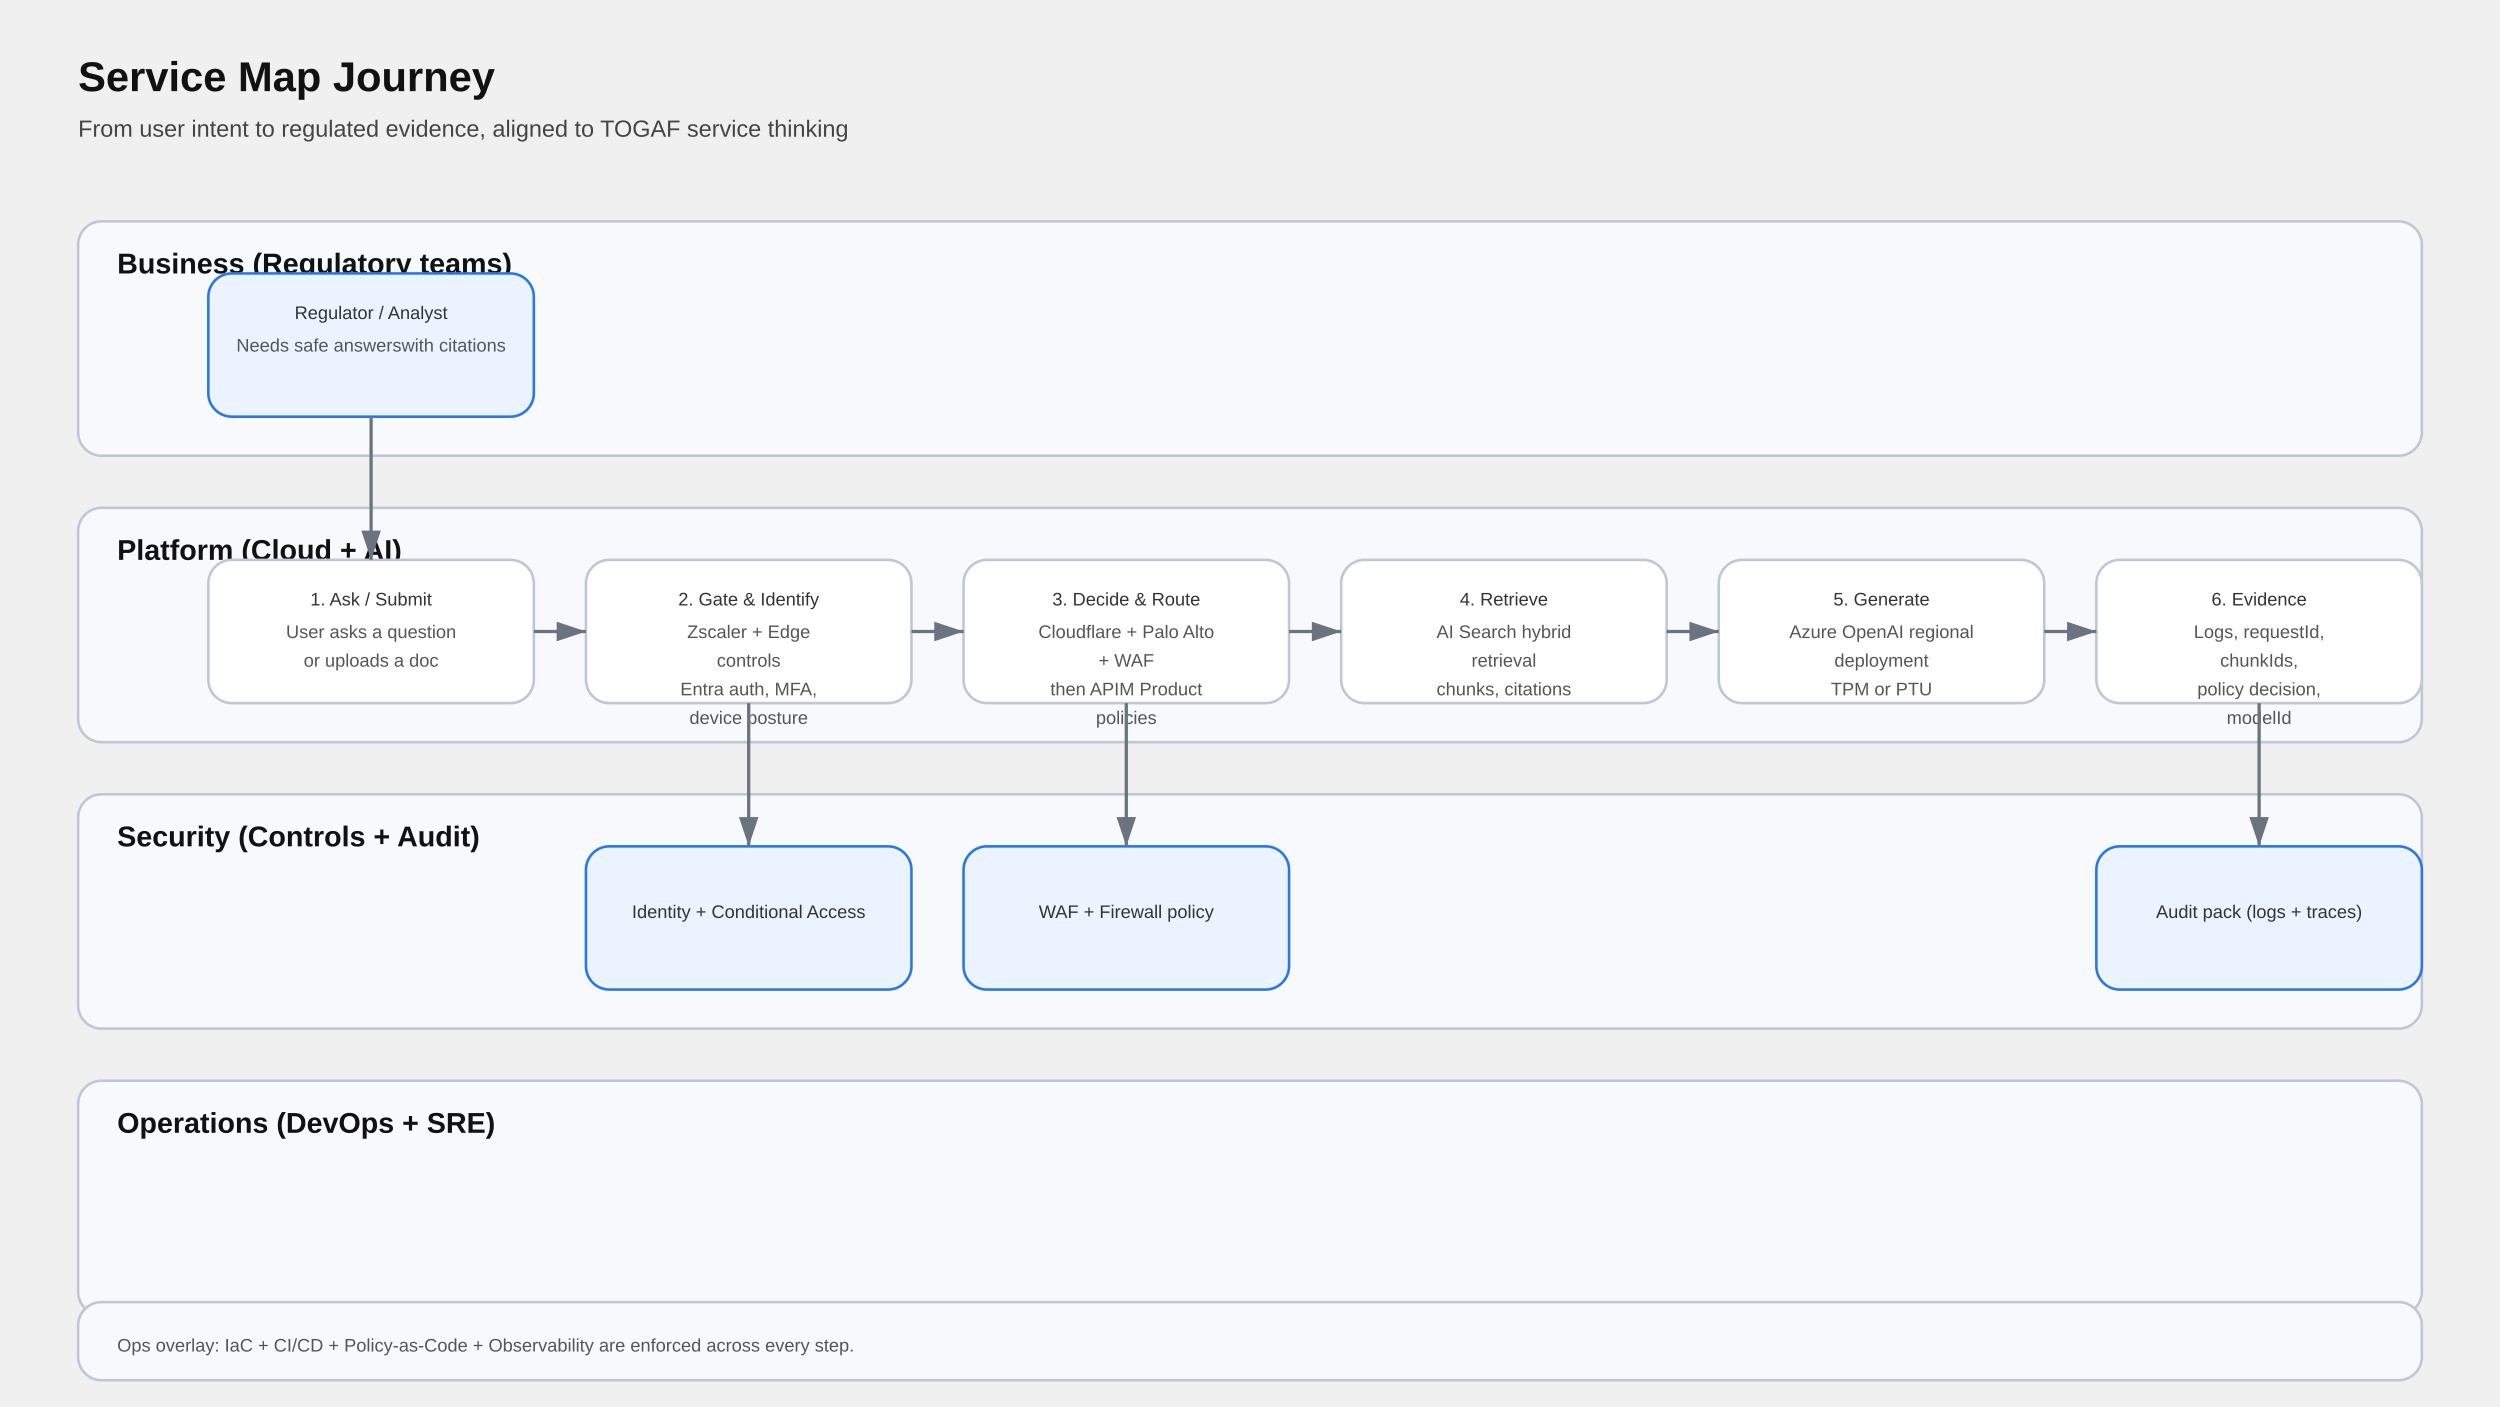
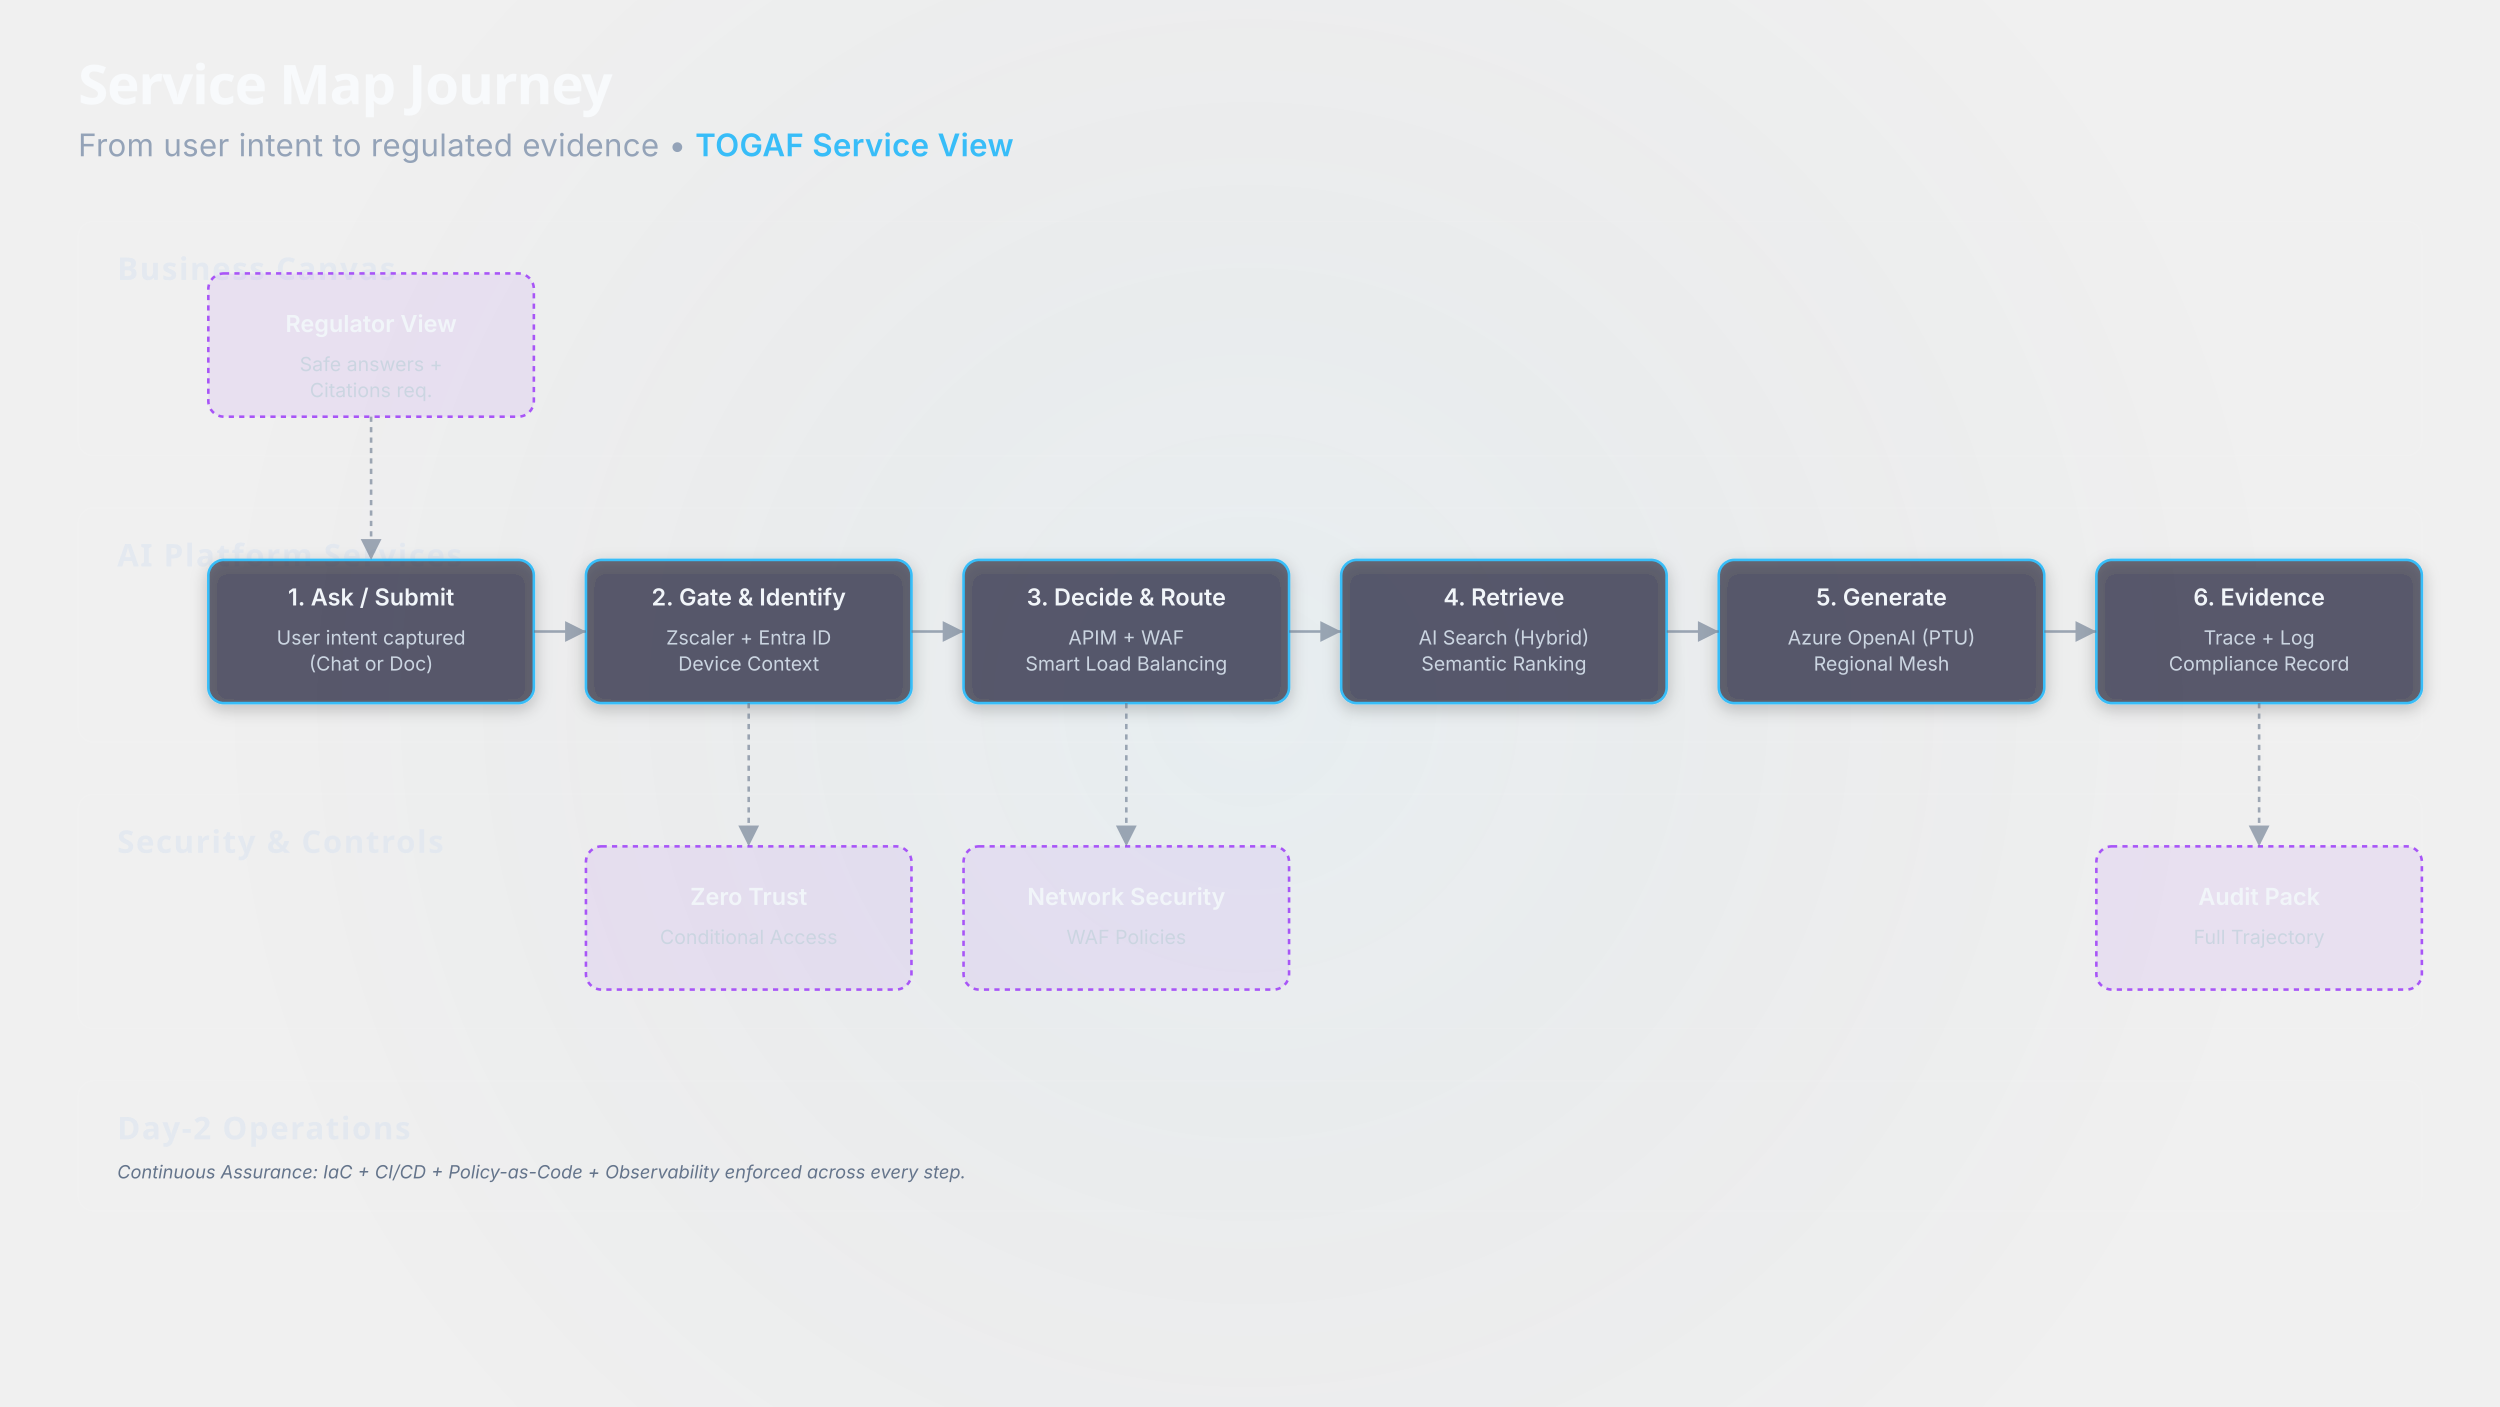
<svg xmlns="http://www.w3.org/2000/svg" width="1920" height="1080" viewBox="0 0 1920 1080">
  <defs>
    <style>
-       .title { font: 700 32px 'Segoe UI', Arial, sans-serif; fill: #111; }
-       .subtitle { font: 400 18px 'Segoe UI', Arial, sans-serif; fill: #444; }
-       .h2 { font: 700 22px 'Segoe UI', Arial, sans-serif; fill: #111; }
-       .text { font: 400 18px 'Segoe UI', Arial, sans-serif; fill: #111; }
-       .small { font: 400 14px 'Segoe UI', Arial, sans-serif; fill: #333; }
-       .note { font: 400 14px 'Segoe UI', Arial, sans-serif; fill: #555; }
-       .box { fill: #fff; stroke: #BFC7D5; stroke-width: 2; rx: 18; ry: 18; }
-       .box2 { fill: #F7F9FC; stroke: #BFC7D5; stroke-width: 2; rx: 18; ry: 18; }
-       .accent { fill: #EAF3FF; stroke: #2B78E4; stroke-width: 2; rx: 18; ry: 18; }
-       .line { stroke: #6B7280; stroke-width: 2.5; fill: none; }
+       /* Dark Mode Typography */
+       .title { font: 800 42px 'Outfit', 'Segoe UI', sans-serif; fill: #F8FAFC; text-shadow: 0 2px 20px rgba(0,0,0,0.8); letter-spacing: -0.02em; }
+       .subtitle { font: 400 24px 'Inter', 'Segoe UI', sans-serif; fill: #94A3B8; letter-spacing: 0.01em; }
+       
+       /* Swimlane Headers */
+       .h2 { font: 700 24px 'Outfit', 'Segoe UI', sans-serif; fill: #E2E8F0; text-transform: uppercase; letter-spacing: 0.05em; opacity: 0.9; }
+       
+       /* Card Text */
+       .small { font: 600 18px 'Inter', 'Segoe UI', sans-serif; fill: #F1F5F9; }
+       .note { font: 400 15px 'Inter', 'Segoe UI', sans-serif; fill: #CBD5E1; }
+       
+       /* Glassmorphism Containers */
+       /* Swimlanes - Barely visible glass sheets */
+       .box2 { 
+         fill: rgba(255, 255, 255, 0.02); 
+         stroke: rgba(255, 255, 255, 0.08); 
+         stroke-width: 1; 
+         rx: 12; ry: 12; 
+       }
+       
+       /* Action Cards - Deep blue glass with Cyan/Blue glow */
+       .box { 
+         fill: rgba(15, 23, 42, 0.6); 
+         stroke: #38BDF8; 
+         stroke-width: 2; 
+         rx: 12; ry: 12; 
+         filter: drop-shadow(0 4px 6px rgba(0,0,0,0.3)); 
+       }
+       
+       /* Accent Cards (Regulator/Security) - Purple tint */
+       .accent { 
+         fill: rgba(168, 85, 247, 0.1); 
+         stroke: #A855F7; 
+         stroke-width: 2; 
+         stroke-dasharray: 4 4;
+         rx: 12; ry: 12; 
+       }
+       
+       /* Connectors */
+       .line { stroke: #64748B; stroke-width: 2; fill: none; opacity: 0.6; }
      .arrow { marker-end: url(#arrow); }
-       .dash { stroke-dasharray: 8 6; }
+       
+       /* Footer */
+       .footer-note { font: 400 14px 'Inter', sans-serif; fill: #64748B; font-style: italic; }
    </style>
-     <marker id="arrow" markerWidth="10" markerHeight="10" refX="9" refY="3" orient="auto" markerUnits="strokeWidth">
-       <path d="M0,0 L9,3 L0,6 Z" fill="#6B7280" />
+     <marker id="arrow" markerWidth="12" markerHeight="12" refX="10" refY="6" orient="auto">
+       <path d="M2,2 L10,6 L2,10 L2,2" fill="#64748B" />
    </marker>
+     <radialGradient id="glow" cx="50%" cy="50%" r="50%">
+       <stop offset="0%" style="stop-color:rgba(56, 189, 248, 0.05)" />
+       <stop offset="100%" style="stop-color:rgba(15, 23, 42, 0)" />
+     </radialGradient>
  </defs>
-   <text x="60" y="70" class="title" text-anchor="start">Service Map Journey</text>
-   <text x="60" y="105" class="subtitle" text-anchor="start">From user intent to regulated evidence, aligned to TOGAF service thinking</text>
+   <circle cx="960" cy="540" r="800" fill="url(#glow)" />
+   <text x="60" y="80" class="title" text-anchor="start">Service Map Journey</text>
+   <text x="60" y="120" class="subtitle" text-anchor="start">From user intent to regulated evidence • <tspan fill="#38BDF8" font-weight="600">TOGAF Service View</tspan>
+   </text>
  <rect x="60" y="170" width="1800" height="180" class="box2" />
-   <text x="90" y="210" class="h2" text-anchor="start">Business (Regulatory teams)</text>
+   <text x="90" y="215" class="h2" text-anchor="start">Business Canvas</text>
  <rect x="60" y="390" width="1800" height="180" class="box2" />
-   <text x="90" y="430" class="h2" text-anchor="start">Platform (Cloud + AI)</text>
+   <text x="90" y="435" class="h2" text-anchor="start">AI Platform Services</text>
  <rect x="60" y="610" width="1800" height="180" class="box2" />
-   <text x="90" y="650" class="h2" text-anchor="start">Security (Controls + Audit)</text>
-   <rect x="60" y="830" width="1800" height="180" class="box2" />
-   <text x="90" y="870" class="h2" text-anchor="start">Operations (DevOps + SRE)</text>
+   <text x="90" y="655" class="h2" text-anchor="start">Security &amp; Controls</text>
+   <rect x="60" y="830" width="1800" height="100" class="box2" />
+   <text x="90" y="875" class="h2" text-anchor="start">Day-2 Operations</text>
  <rect x="160" y="430" width="250" height="110" class="box" />
  <text x="285.0" y="465" class="small" text-anchor="middle">1. Ask / Submit</text>
-   <text x="285.0" y="490" class="note" text-anchor="middle">User asks a question</text>
-   <text x="285.0" y="512" class="note" text-anchor="middle">or uploads a doc</text>
+   <text x="285.0" y="495" class="note" text-anchor="middle">User intent captured</text>
+   <text x="285.0" y="515" class="note" text-anchor="middle">(Chat or Doc)</text>
  <rect x="450" y="430" width="250" height="110" class="box" />
  <text x="575.0" y="465" class="small" text-anchor="middle">2. Gate &amp; Identify</text>
-   <text x="575.0" y="490" class="note" text-anchor="middle">Zscaler + Edge</text>
-   <text x="575.0" y="512" class="note" text-anchor="middle">controls</text>
-   <text x="575.0" y="534" class="note" text-anchor="middle">Entra auth, MFA,</text>
-   <text x="575.0" y="556" class="note" text-anchor="middle">device posture</text>
+   <text x="575.0" y="495" class="note" text-anchor="middle">Zscaler + Entra ID</text>
+   <text x="575.0" y="515" class="note" text-anchor="middle">Device Context</text>
  <rect x="740" y="430" width="250" height="110" class="box" />
  <text x="865.0" y="465" class="small" text-anchor="middle">3. Decide &amp; Route</text>
-   <text x="865.0" y="490" class="note" text-anchor="middle">Cloudflare + Palo Alto</text>
-   <text x="865.0" y="512" class="note" text-anchor="middle">+ WAF</text>
-   <text x="865.0" y="534" class="note" text-anchor="middle">then APIM Product</text>
-   <text x="865.0" y="556" class="note" text-anchor="middle">policies</text>
+   <text x="865.0" y="495" class="note" text-anchor="middle">APIM + WAF</text>
+   <text x="865.0" y="515" class="note" text-anchor="middle">Smart Load Balancing</text>
  <rect x="1030" y="430" width="250" height="110" class="box" />
  <text x="1155.0" y="465" class="small" text-anchor="middle">4. Retrieve</text>
-   <text x="1155.0" y="490" class="note" text-anchor="middle">AI Search hybrid</text>
-   <text x="1155.0" y="512" class="note" text-anchor="middle">retrieval</text>
-   <text x="1155.0" y="534" class="note" text-anchor="middle">chunks, citations</text>
+   <text x="1155.0" y="495" class="note" text-anchor="middle">AI Search (Hybrid)</text>
+   <text x="1155.0" y="515" class="note" text-anchor="middle">Semantic Ranking</text>
  <rect x="1320" y="430" width="250" height="110" class="box" />
  <text x="1445.0" y="465" class="small" text-anchor="middle">5. Generate</text>
-   <text x="1445.0" y="490" class="note" text-anchor="middle">Azure OpenAI regional</text>
-   <text x="1445.0" y="512" class="note" text-anchor="middle">deployment</text>
-   <text x="1445.0" y="534" class="note" text-anchor="middle">TPM or PTU</text>
+   <text x="1445.0" y="495" class="note" text-anchor="middle">Azure OpenAI (PTU)</text>
+   <text x="1445.0" y="515" class="note" text-anchor="middle">Regional Mesh</text>
  <rect x="1610" y="430" width="250" height="110" class="box" />
  <text x="1735.0" y="465" class="small" text-anchor="middle">6. Evidence</text>
-   <text x="1735.0" y="490" class="note" text-anchor="middle">Logs, requestId,</text>
-   <text x="1735.0" y="512" class="note" text-anchor="middle">chunkIds,</text>
-   <text x="1735.0" y="534" class="note" text-anchor="middle">policy decision,</text>
-   <text x="1735.0" y="556" class="note" text-anchor="middle">modelId</text>
-   <rect x="160" y="210" width="250" height="110" class="accent" />
-   <text x="285.0" y="245" class="small" text-anchor="middle">Regulator / Analyst</text>
-   <text x="285.0" y="270" class="note" text-anchor="middle">Needs safe answers
- with citations</text>
-   <line x1="285.0" y1="320" x2="285.0" y2="430" class="line arrow" />
-   <rect x="450" y="650" width="250" height="110" class="accent" />
-   <text x="575.0" y="705" class="small" text-anchor="middle">Identity + Conditional Access</text>
-   <line x1="575.0" y1="540" x2="575.0" y2="650" class="line arrow" />
-   <rect x="740" y="650" width="250" height="110" class="accent" />
-   <text x="865.0" y="705" class="small" text-anchor="middle">WAF + Firewall policy</text>
-   <line x1="865.0" y1="540" x2="865.0" y2="650" class="line arrow" />
-   <rect x="1610" y="650" width="250" height="110" class="accent" />
-   <text x="1735.0" y="705" class="small" text-anchor="middle">Audit pack (logs + traces)</text>
-   <line x1="1735.0" y1="540" x2="1735.0" y2="650" class="line arrow" />
-   <rect x="60" y="1000" width="1800" height="60" class="box2" />
-   <text x="90" y="1038" class="note" text-anchor="start">Ops overlay: IaC + CI/CD + Policy-as-Code + Observability are enforced across every step.</text>
+   <text x="1735.0" y="495" class="note" text-anchor="middle">Trace + Log</text>
+   <text x="1735.0" y="515" class="note" text-anchor="middle">Compliance Record</text>
  <line x1="410" y1="485" x2="450" y2="485" class="line arrow" />
  <line x1="700" y1="485" x2="740" y2="485" class="line arrow" />
  <line x1="990" y1="485" x2="1030" y2="485" class="line arrow" />
  <line x1="1280" y1="485" x2="1320" y2="485" class="line arrow" />
  <line x1="1570" y1="485" x2="1610" y2="485" class="line arrow" />
+   <rect x="160" y="210" width="250" height="110" class="accent" />
+   <text x="285.0" y="255" class="small" text-anchor="middle" fill="#A855F7">Regulator View</text>
+   <text x="285.0" y="285" class="note" text-anchor="middle">Safe answers +</text>
+   <text x="285.0" y="305" class="note" text-anchor="middle">Citations req.</text>
+   <line x1="285.0" y1="320" x2="285.0" y2="430" class="line arrow" stroke-dasharray="4 4" />
+   <rect x="450" y="650" width="250" height="110" class="accent" />
+   <text x="575.0" y="695" class="small" text-anchor="middle" fill="#A855F7">Zero Trust</text>
+   <text x="575.0" y="725" class="note" text-anchor="middle">Conditional Access</text>
+   <line x1="575.0" y1="540" x2="575.0" y2="650" class="line arrow" stroke-dasharray="4 4" />
+   <rect x="740" y="650" width="250" height="110" class="accent" />
+   <text x="865.0" y="695" class="small" text-anchor="middle" fill="#A855F7">Network Security</text>
+   <text x="865.0" y="725" class="note" text-anchor="middle">WAF Policies</text>
+   <line x1="865.0" y1="540" x2="865.0" y2="650" class="line arrow" stroke-dasharray="4 4" />
+   <rect x="1610" y="650" width="250" height="110" class="accent" />
+   <text x="1735.0" y="695" class="small" text-anchor="middle" fill="#A855F7">Audit Pack</text>
+   <text x="1735.0" y="725" class="note" text-anchor="middle">Full Trajectory</text>
+   <line x1="1735.0" y1="540" x2="1735.0" y2="650" class="line arrow" stroke-dasharray="4 4" />
+   <text x="90" y="905" class="footer-note" text-anchor="start">Continuous Assurance: IaC + CI/CD + Policy-as-Code + Observability enforced across every step.</text>
</svg>
